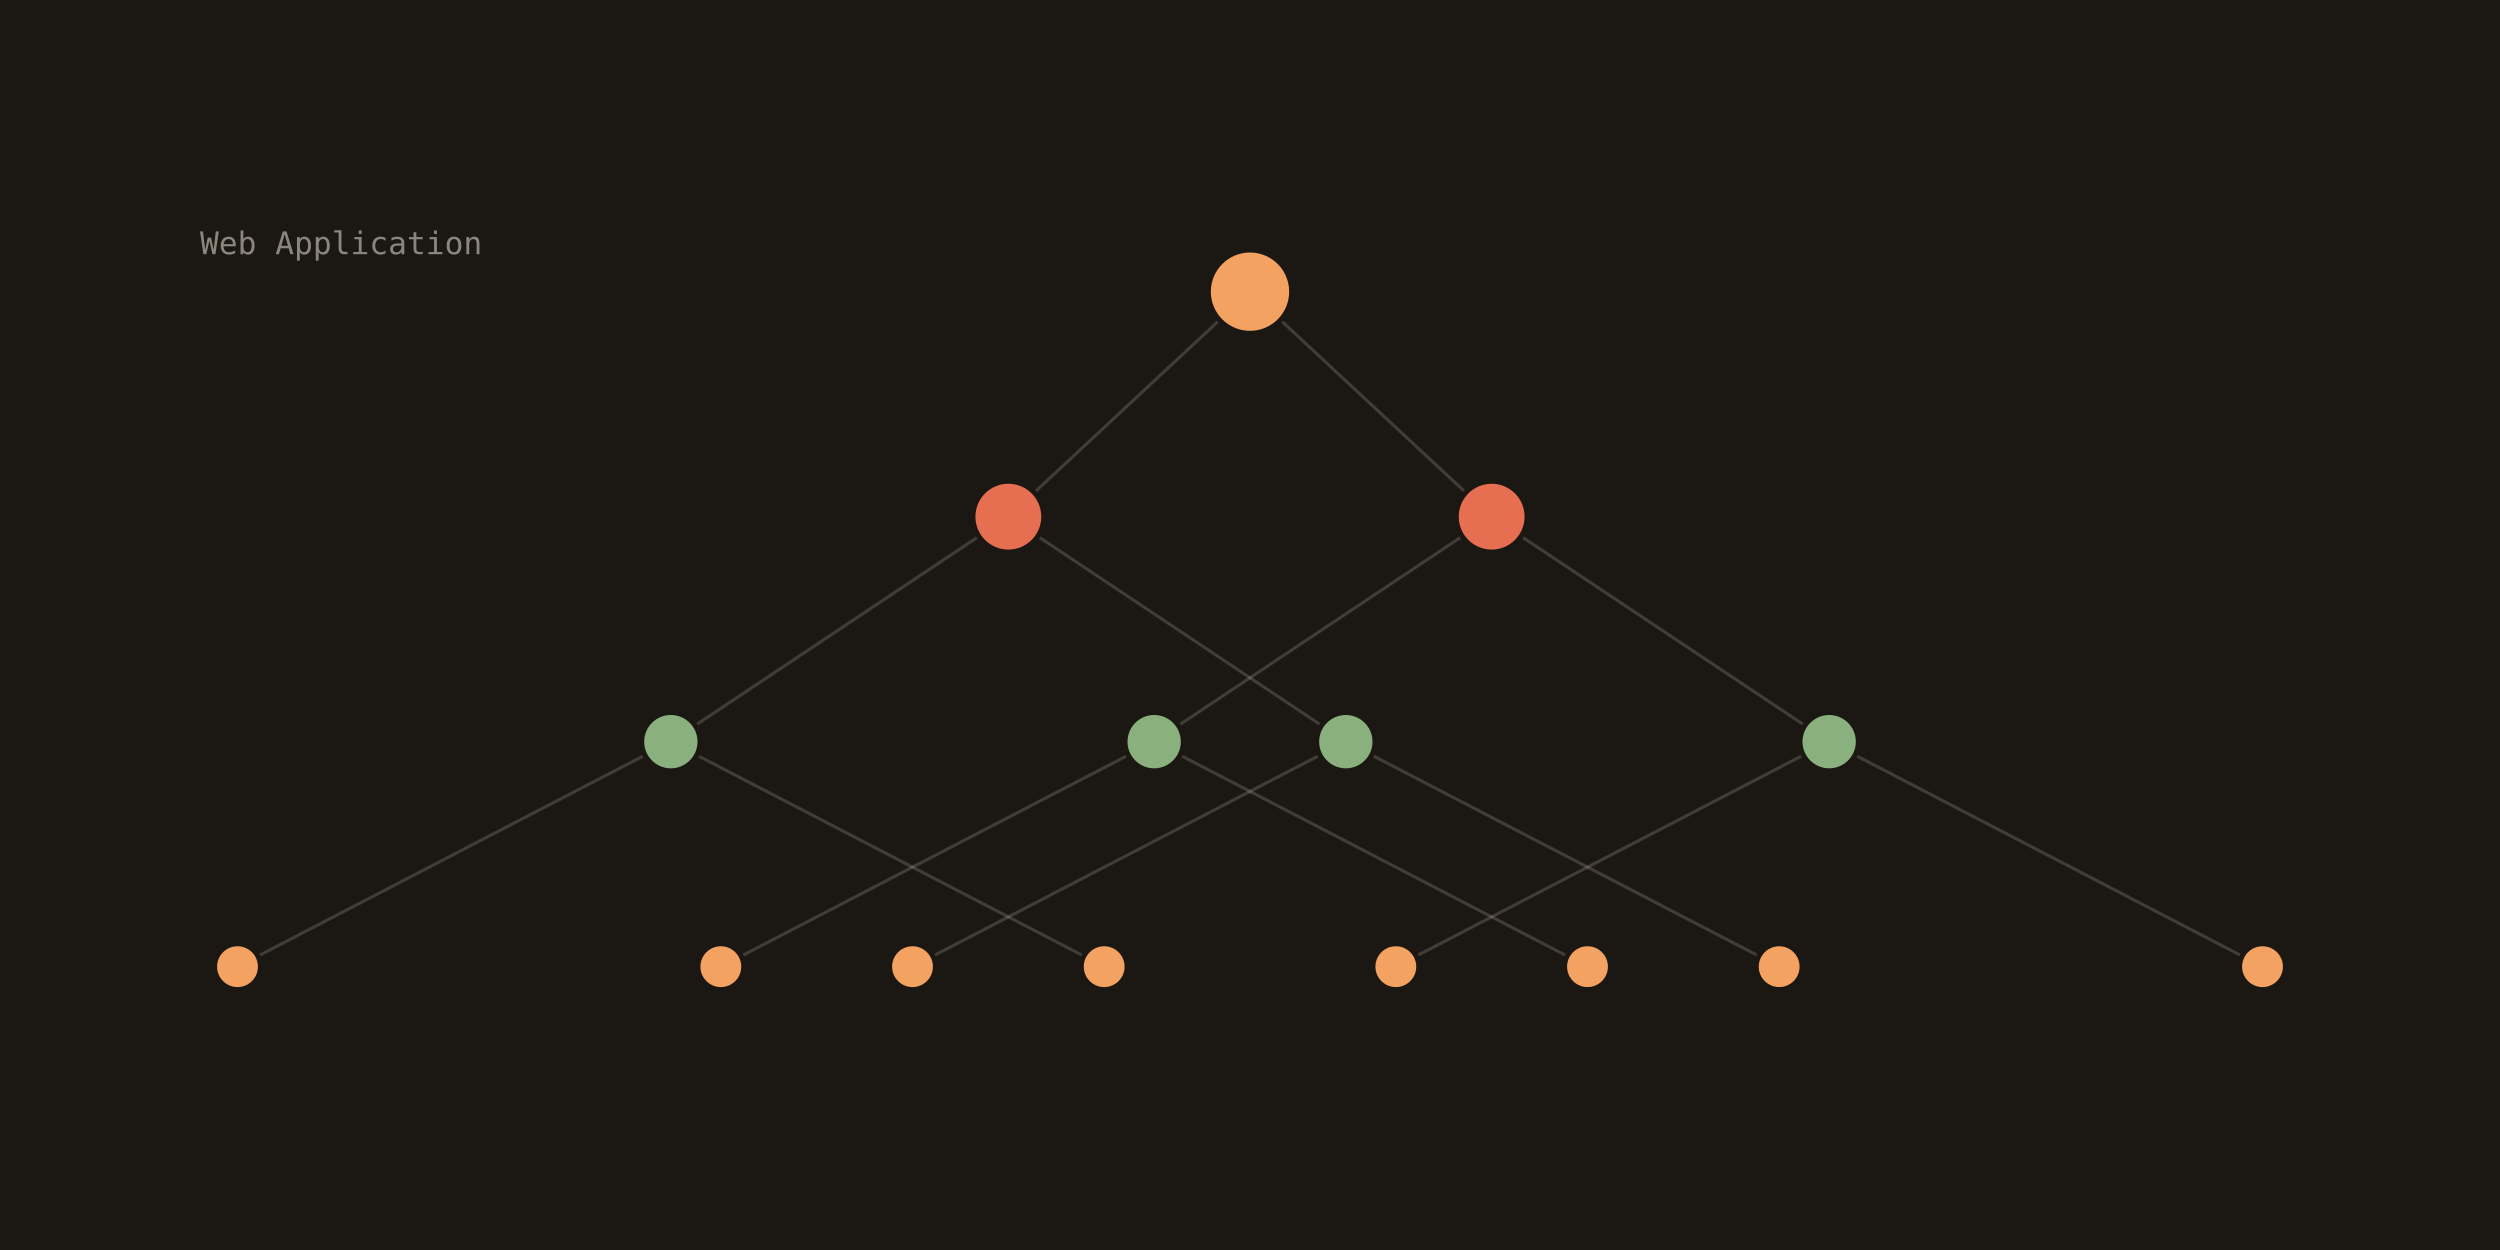
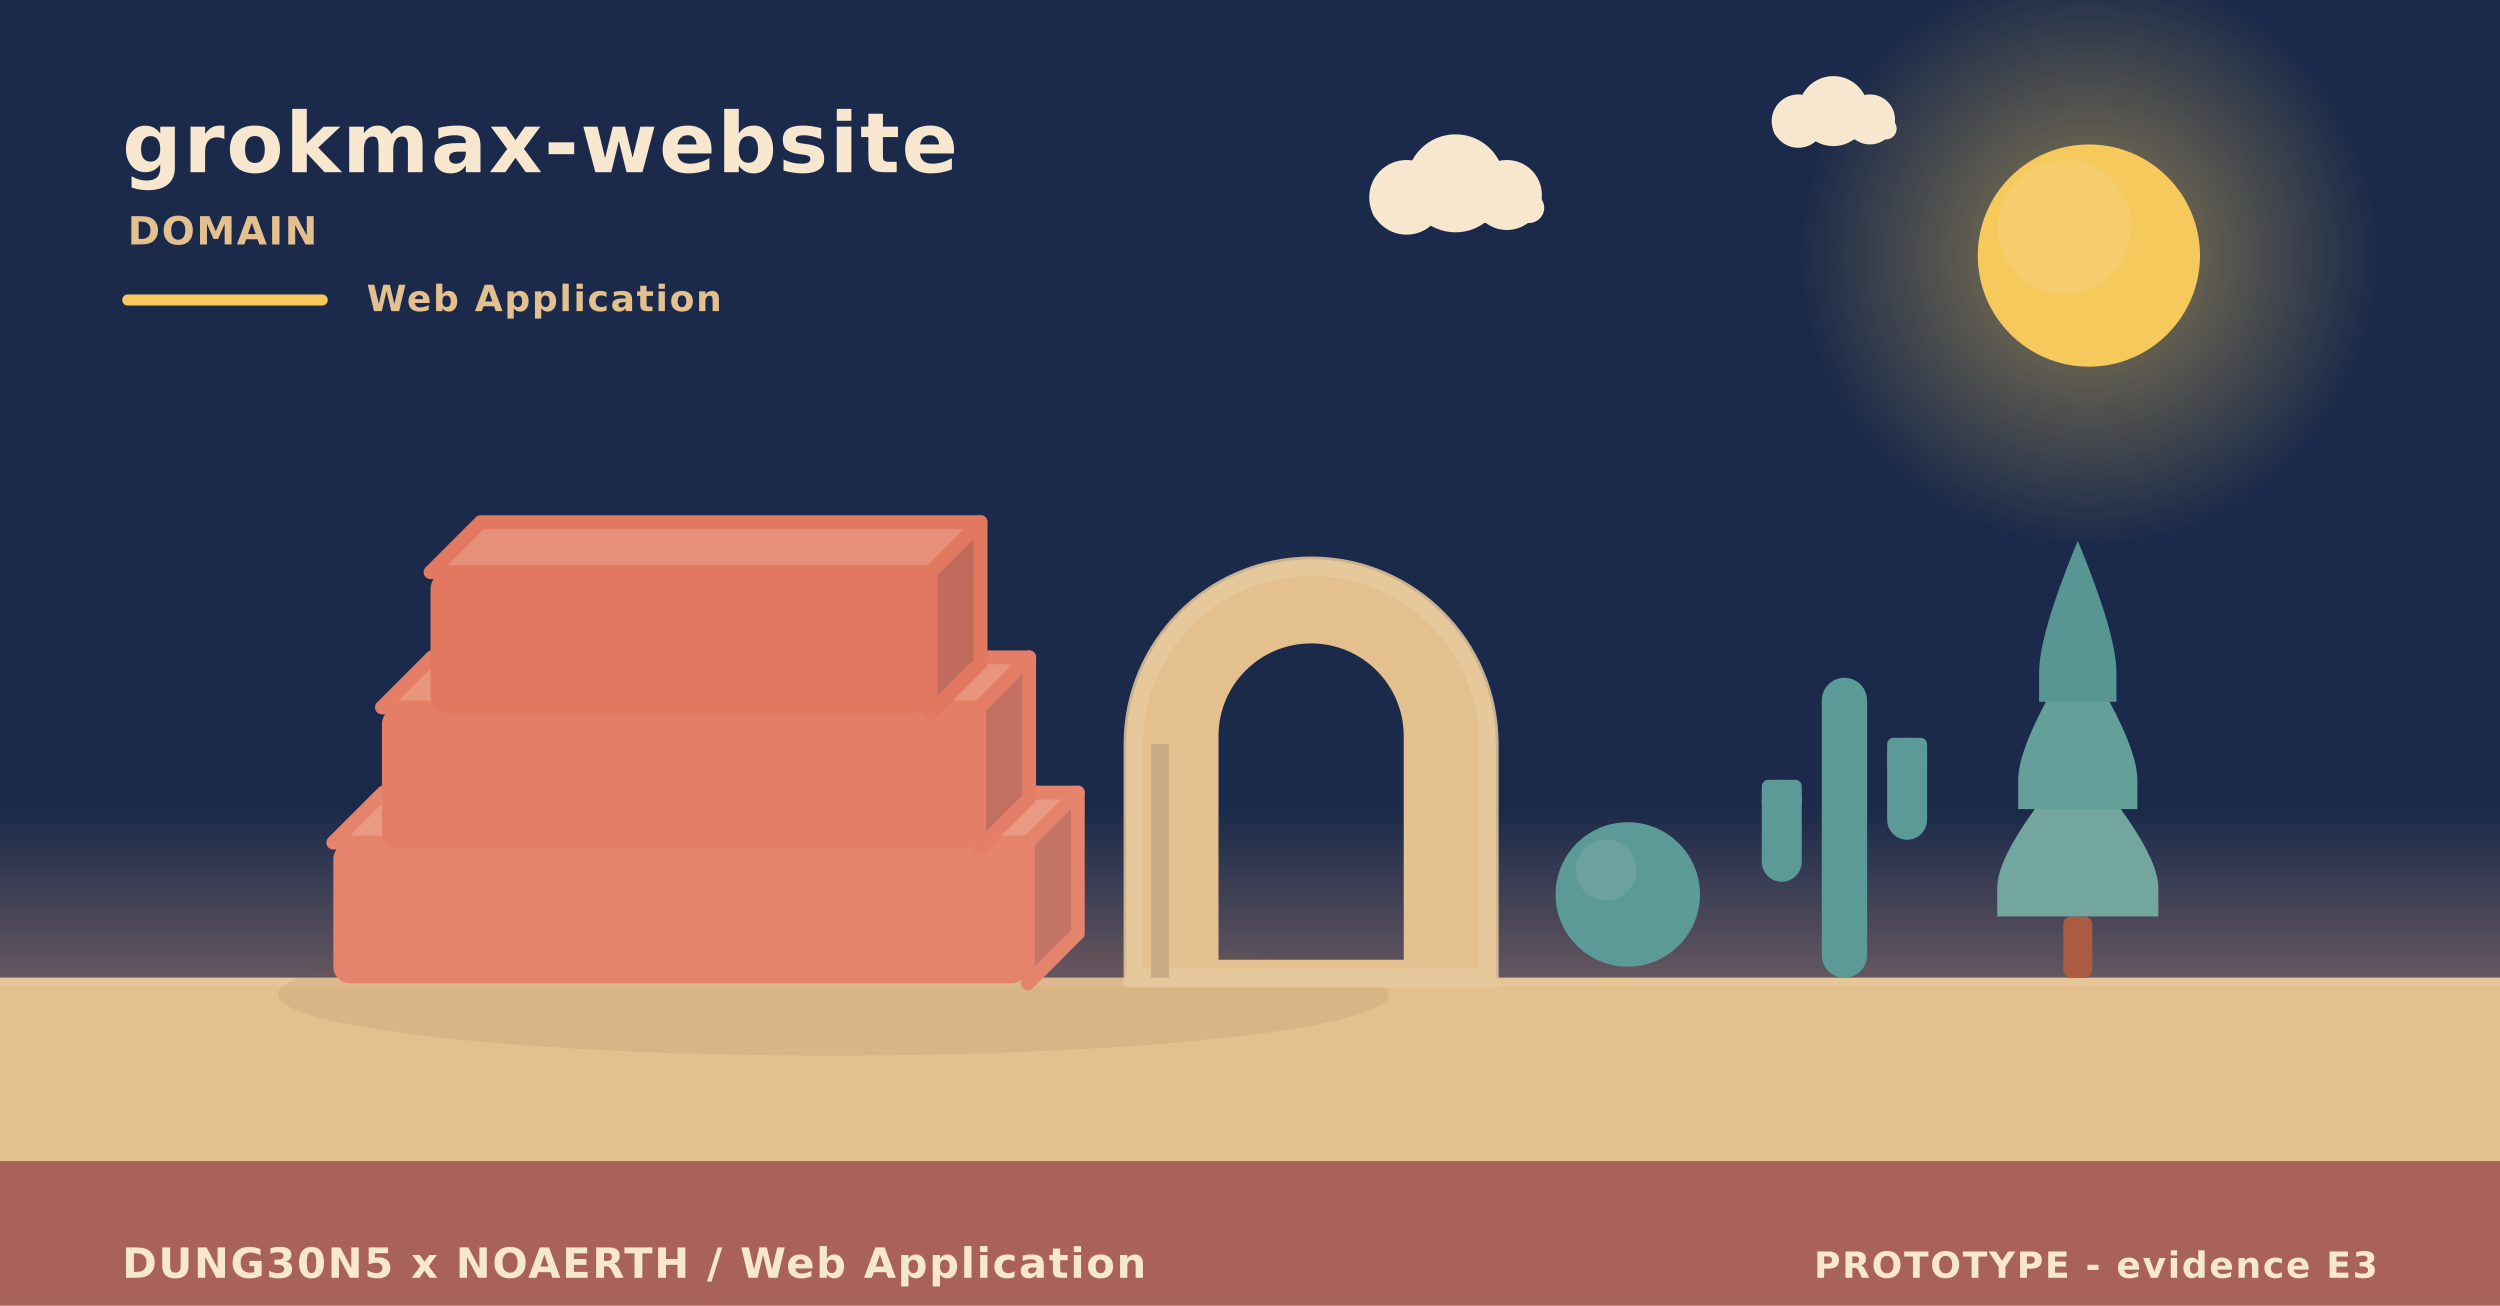
- <svg xmlns="http://www.w3.org/2000/svg" viewBox="0 0 1200 600" width="1200" height="600" role="img" aria-label="grokmax-website domain model">
-   <rect width="1200" height="600" fill="#1b1712" />
-   <defs>
-     <linearGradient id="gd" x1="0" y1="0" x2="1" y2="1">
-       <stop offset="0%" stop-color="#f4a261" />
-       <stop offset="100%" stop-color="#e76f51" />
-     </linearGradient>
-   </defs>
-   <line x1="600.00" y1="140.00" x2="716.00" y2="248.00" stroke="rgba(253,246,233,0.300)" stroke-width="1.50" opacity="0.55" />
-   <line x1="600.00" y1="140.00" x2="484.00" y2="248.00" stroke="rgba(253,246,233,0.300)" stroke-width="1.50" opacity="0.55" />
-   <line x1="716.00" y1="248.00" x2="878.00" y2="356.00" stroke="rgba(253,246,233,0.300)" stroke-width="1.50" opacity="0.55" />
-   <line x1="716.00" y1="248.00" x2="554.00" y2="356.00" stroke="rgba(253,246,233,0.300)" stroke-width="1.50" opacity="0.55" />
-   <line x1="484.00" y1="248.00" x2="646.00" y2="356.00" stroke="rgba(253,246,233,0.300)" stroke-width="1.50" opacity="0.55" />
-   <line x1="484.00" y1="248.00" x2="322.00" y2="356.00" stroke="rgba(253,246,233,0.300)" stroke-width="1.50" opacity="0.55" />
-   <line x1="878.00" y1="356.00" x2="1086.00" y2="464.00" stroke="rgba(253,246,233,0.300)" stroke-width="1.50" opacity="0.55" />
-   <line x1="878.00" y1="356.00" x2="670.00" y2="464.00" stroke="rgba(253,246,233,0.300)" stroke-width="1.50" opacity="0.55" />
-   <line x1="554.00" y1="356.00" x2="762.00" y2="464.00" stroke="rgba(253,246,233,0.300)" stroke-width="1.50" opacity="0.55" />
-   <line x1="554.00" y1="356.00" x2="346.00" y2="464.00" stroke="rgba(253,246,233,0.300)" stroke-width="1.50" opacity="0.55" />
-   <line x1="646.00" y1="356.00" x2="854.00" y2="464.00" stroke="rgba(253,246,233,0.300)" stroke-width="1.50" opacity="0.55" />
-   <line x1="646.00" y1="356.00" x2="438.00" y2="464.00" stroke="rgba(253,246,233,0.300)" stroke-width="1.50" opacity="0.55" />
-   <line x1="322.00" y1="356.00" x2="530.00" y2="464.00" stroke="rgba(253,246,233,0.300)" stroke-width="1.50" opacity="0.55" />
-   <line x1="322.00" y1="356.00" x2="114.00" y2="464.00" stroke="rgba(253,246,233,0.300)" stroke-width="1.50" opacity="0.55" />
-   <circle cx="600.00" cy="140.00" r="20.00" fill="#f4a261" opacity="1.00" stroke="#1b1712" stroke-width="2.40" />
-   <circle cx="716.00" cy="248.00" r="17.00" fill="#e76f51" opacity="1.00" stroke="#1b1712" stroke-width="2.40" />
-   <circle cx="484.00" cy="248.00" r="17.00" fill="#e76f51" opacity="1.00" stroke="#1b1712" stroke-width="2.40" />
-   <circle cx="878.00" cy="356.00" r="14.00" fill="#8ab17d" opacity="1.00" stroke="#1b1712" stroke-width="2.40" />
-   <circle cx="554.00" cy="356.00" r="14.00" fill="#8ab17d" opacity="1.00" stroke="#1b1712" stroke-width="2.40" />
-   <circle cx="646.00" cy="356.00" r="14.00" fill="#8ab17d" opacity="1.00" stroke="#1b1712" stroke-width="2.40" />
-   <circle cx="322.00" cy="356.00" r="14.00" fill="#8ab17d" opacity="1.00" stroke="#1b1712" stroke-width="2.40" />
-   <circle cx="1086.00" cy="464.00" r="11.00" fill="#f4a261" opacity="1.00" stroke="#1b1712" stroke-width="2.40" />
-   <circle cx="670.00" cy="464.00" r="11.00" fill="#f4a261" opacity="1.00" stroke="#1b1712" stroke-width="2.40" />
-   <circle cx="762.00" cy="464.00" r="11.00" fill="#f4a261" opacity="1.00" stroke="#1b1712" stroke-width="2.40" />
-   <circle cx="346.00" cy="464.00" r="11.00" fill="#f4a261" opacity="1.00" stroke="#1b1712" stroke-width="2.40" />
-   <circle cx="854.00" cy="464.00" r="11.00" fill="#f4a261" opacity="1.00" stroke="#1b1712" stroke-width="2.40" />
-   <circle cx="438.00" cy="464.00" r="11.00" fill="#f4a261" opacity="1.00" stroke="#1b1712" stroke-width="2.40" />
-   <circle cx="530.00" cy="464.00" r="11.00" fill="#f4a261" opacity="1.00" stroke="#1b1712" stroke-width="2.40" />
-   <circle cx="114.00" cy="464.00" r="11.00" fill="#f4a261" opacity="1.00" stroke="#1b1712" stroke-width="2.40" />
-   <text x="96" y="122" font-family="ui-monospace,Menlo,monospace" font-size="15" fill="rgba(253,246,233,0.500)">Web Application</text>
+ <svg xmlns="http://www.w3.org/2000/svg" width="900" height="470" viewBox="0 0 900 470" role="img" aria-label="grokmax-website - the problem it addresses">
+   <linearGradient id="skym" x1="0" y1="0" x2="0" y2="1">
+     <stop offset="0" stop-color="#1b2a4a" />
+     <stop offset="0.62" stop-color="#1b2a4a" />
+     <stop offset="1" stop-color="#f3ad8a" />
+   </linearGradient>
+   <rect width="900" height="470" fill="url(#skym)" />
+   <radialGradient id="sunm">
+     <stop offset="0.35" stop-color="#f5c95c" stop-opacity="0.34" />
+     <stop offset="1" stop-color="#f5c95c" stop-opacity="0" />
+   </radialGradient>
+   <circle cx="752" cy="92" r="104" fill="url(#sunm)" />
+   <circle cx="752" cy="92" r="40" fill="#f5c95c" />
+   <circle cx="743.2" cy="81.6" r="24" fill="#f5d27e" opacity="0.5" />
+   <g>
+     <circle cx="524" cy="66" r="17.64" fill="#f6e7ce" />
+     <circle cx="506.36" cy="71.04" r="13.44" fill="#f6e7ce" />
+     <circle cx="542.48" cy="70.2" r="12.6" fill="#f6e7ce" />
+     <rect x="493.76" y="69.36" width="62.16" height="10.92" rx="5.46" fill="#f6e7ce" />
+   </g>
+   <g>
+     <circle cx="660" cy="40" r="12.6" fill="#f6e7ce" />
+     <circle cx="647.4" cy="43.6" r="9.6" fill="#f6e7ce" />
+     <circle cx="673.2" cy="43" r="9" fill="#f6e7ce" />
+     <rect x="638.4" y="42.4" width="44.4" height="7.8" rx="3.9" fill="#f6e7ce" />
+   </g>
+   <rect x="0" y="352" width="900" height="118" fill="#e3c08d" />
+   <rect x="0" y="352" width="900" height="3" fill="#e6c596" />
+   <text x="44" y="62" font-family="Verdana,DejaVu Sans,sans-serif" font-size="30" font-weight="700" letter-spacing="0.6" fill="#f6e7ce" text-anchor="start">grokmax-website</text>
+   <text x="46" y="88" font-family="Verdana,DejaVu Sans,sans-serif" font-size="14" font-weight="700" letter-spacing="0.6" fill="#e3c08d" text-anchor="start">DOMAIN</text>
+   <rect x="44" y="106" width="74" height="4" rx="2" fill="#f5c95c" />
+   <text x="132" y="112" font-family="Verdana,DejaVu Sans,sans-serif" font-size="13" font-weight="700" letter-spacing="0.6" fill="#e3c08d" text-anchor="start">Web Application</text>
+   <ellipse cx="300" cy="358" rx="200" ry="22" fill="rgba(138,90,68,0.11)" />
+   <path d="M120,303.33 L370,303.33 L388,285.33 L138,285.33 Z" fill="#e99a82" stroke="#e5846c" stroke-width="5" stroke-linejoin="round" />
+   <path d="M370,303.33 L388,285.33 L388,336 L370,354 Z" fill="#c37566" stroke="#e5846c" stroke-width="5" stroke-linejoin="round" />
+   <rect x="120" y="303.33" width="250" height="50.67" rx="6" fill="#e5846c" />
+   <path d="M137.5,254.67 L352.5,254.67 L370.5,236.67 L155.5,236.67 Z" fill="#e8957d" stroke="#e47e66" stroke-width="5" stroke-linejoin="round" />
+   <path d="M352.5,254.67 L370.5,236.67 L370.5,287.33 L352.5,305.33 Z" fill="#c27061" stroke="#e47e66" stroke-width="5" stroke-linejoin="round" />
+   <rect x="137.5" y="254.67" width="215" height="50.67" rx="6" fill="#e47e66" />
+   <path d="M155,206 L335,206 L353,188 L173,188 Z" fill="#e79079" stroke="#e37861" stroke-width="5" stroke-linejoin="round" />
+   <path d="M335,206 L353,188 L353,238.67 L335,256.67 Z" fill="#c16b5d" stroke="#e37861" stroke-width="5" stroke-linejoin="round" />
+   <rect x="155" y="206" width="180" height="50.67" rx="6" fill="#e37861" />
+   <path d="M408,352 L408,267.84 A64,64 0 0 1 536,267.84 L536,352 Z M436.16,348 L436.16,264.97 A35.84,35.84 0 0 1 507.84,264.97 L507.84,348 Z" fill="#e3c08d" fill-rule="evenodd" stroke="#e3c08d" stroke-width="5" stroke-linejoin="round" />
+   <path d="M408,352 L408,267.84 A64,64 0 0 1 536,267.84 L536,352 Z" fill="none" stroke="#e8c99d" stroke-width="7" stroke-linecap="round" opacity="0.85" />
+   <rect x="414.4" y="267.84" width="6.4" height="84.16" fill="#c7ab84" />
+   <circle cx="586" cy="322" r="26" fill="#5b9a97" />
+   <circle cx="578.2" cy="313.16" r="10.92" fill="#7aa9a2" opacity="0.55" />
+   <rect x="655.84" y="244" width="16.32" height="108" rx="8.16" fill="#5b9a97" />
+   <rect x="634.24" y="280.72" width="14.4" height="36.72" rx="7.2" fill="#5b9a97" />
+   <rect x="634.24" y="280.72" width="14.4" height="10.8" rx="2.4" fill="#5b9a97" />
+   <rect x="679.36" y="265.6" width="14.4" height="36.72" rx="7.2" fill="#5b9a97" />
+   <rect x="679.36" y="265.6" width="14.4" height="10.8" rx="2.4" fill="#5b9a97" />
+   <rect x="742.78" y="329.92" width="10.44" height="22.08" rx="2.9" fill="#ac5b43" />
+   <path d="M748,271.96 Q719,305.58 719,319.49 Q719,329.92 719,329.92 L777,329.92 Q777,329.92 777,319.49 Q777,305.58 748,271.96 Z" fill="#74a6a0" />
+   <path d="M748,233.32 Q726.54,266.94 726.54,280.85 Q726.54,291.28 726.54,291.28 L769.46,291.28 Q769.46,291.28 769.46,280.85 Q769.46,266.94 748,233.32 Z" fill="#649f9a" />
+   <path d="M748,194.68 Q734.08,228.3 734.08,242.21 Q734.08,252.64 734.08,252.64 L761.92,252.64 Q761.92,252.64 761.92,242.21 Q761.92,228.3 748,194.68 Z" fill="#589694" />
+   <rect x="0" y="418" width="900" height="52" rx="0" fill="#a65c56" opacity="0.94" />
+   <text x="44" y="460" font-family="Verdana,DejaVu Sans,sans-serif" font-size="15" font-weight="700" letter-spacing="0.6" fill="#f6e7ce" text-anchor="start">DUNG30N5 x NOAERTH  /  Web Application</text>
+   <text x="856" y="460" font-family="Verdana,DejaVu Sans,sans-serif" font-size="13" font-weight="700" letter-spacing="0.6" fill="#f6e7ce" text-anchor="end">PROTOTYPE  -  evidence E3</text>
</svg>
